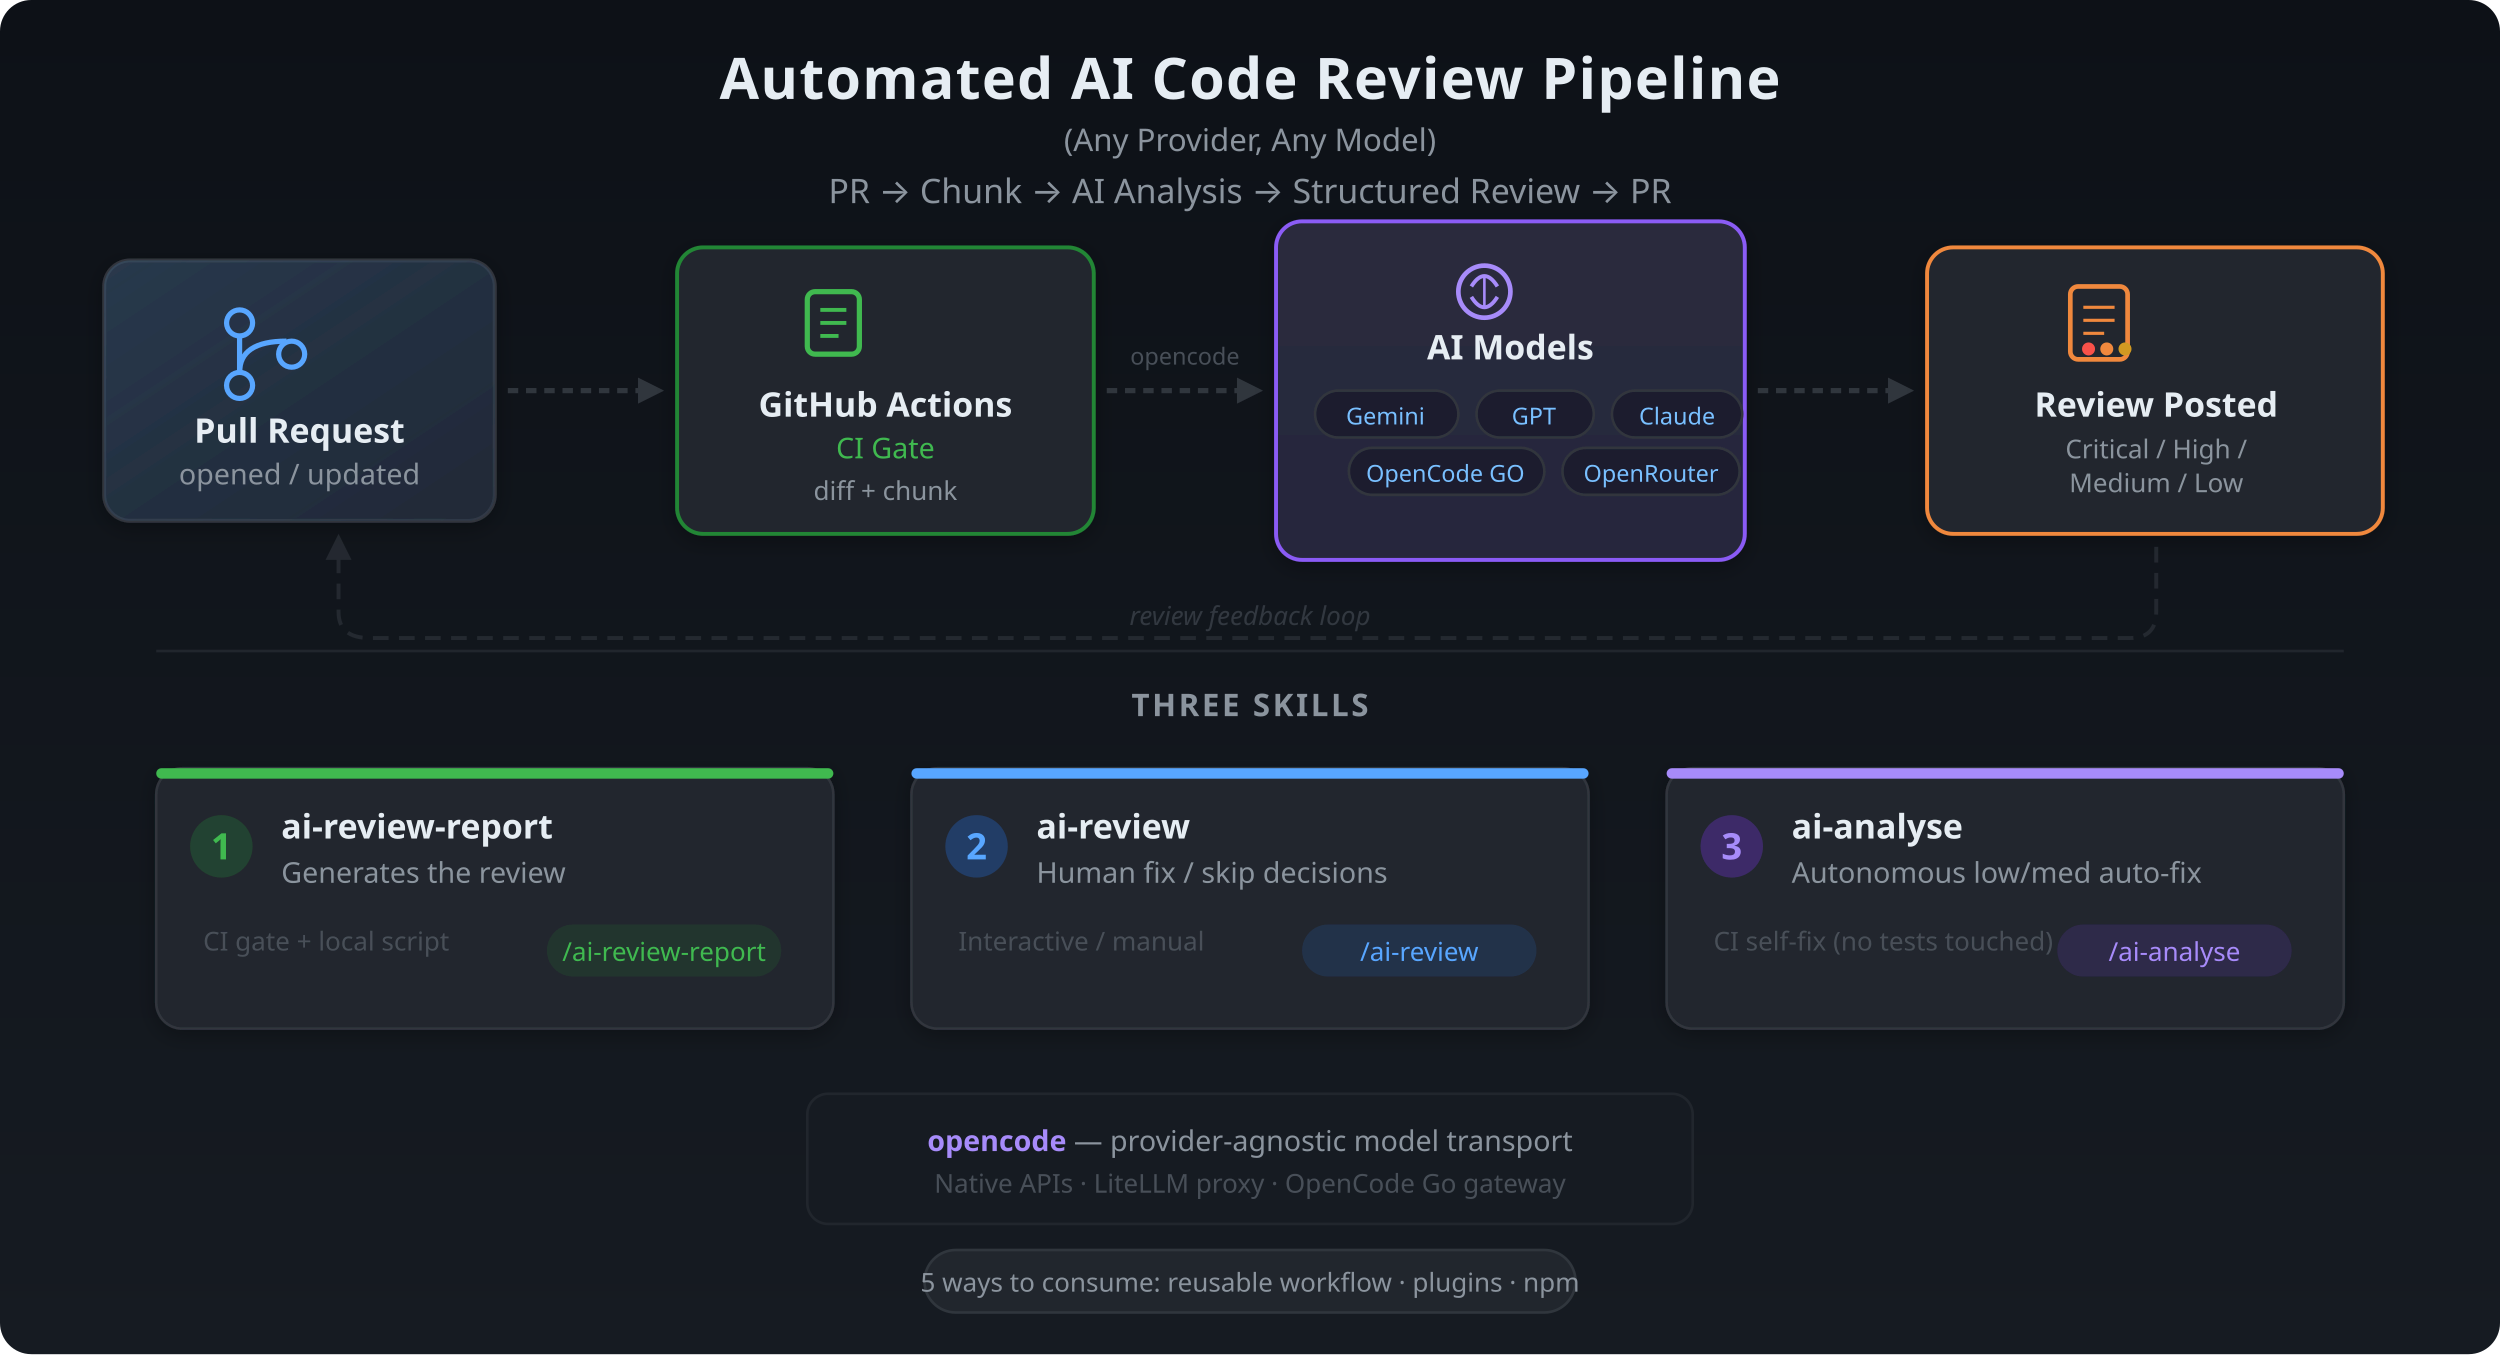
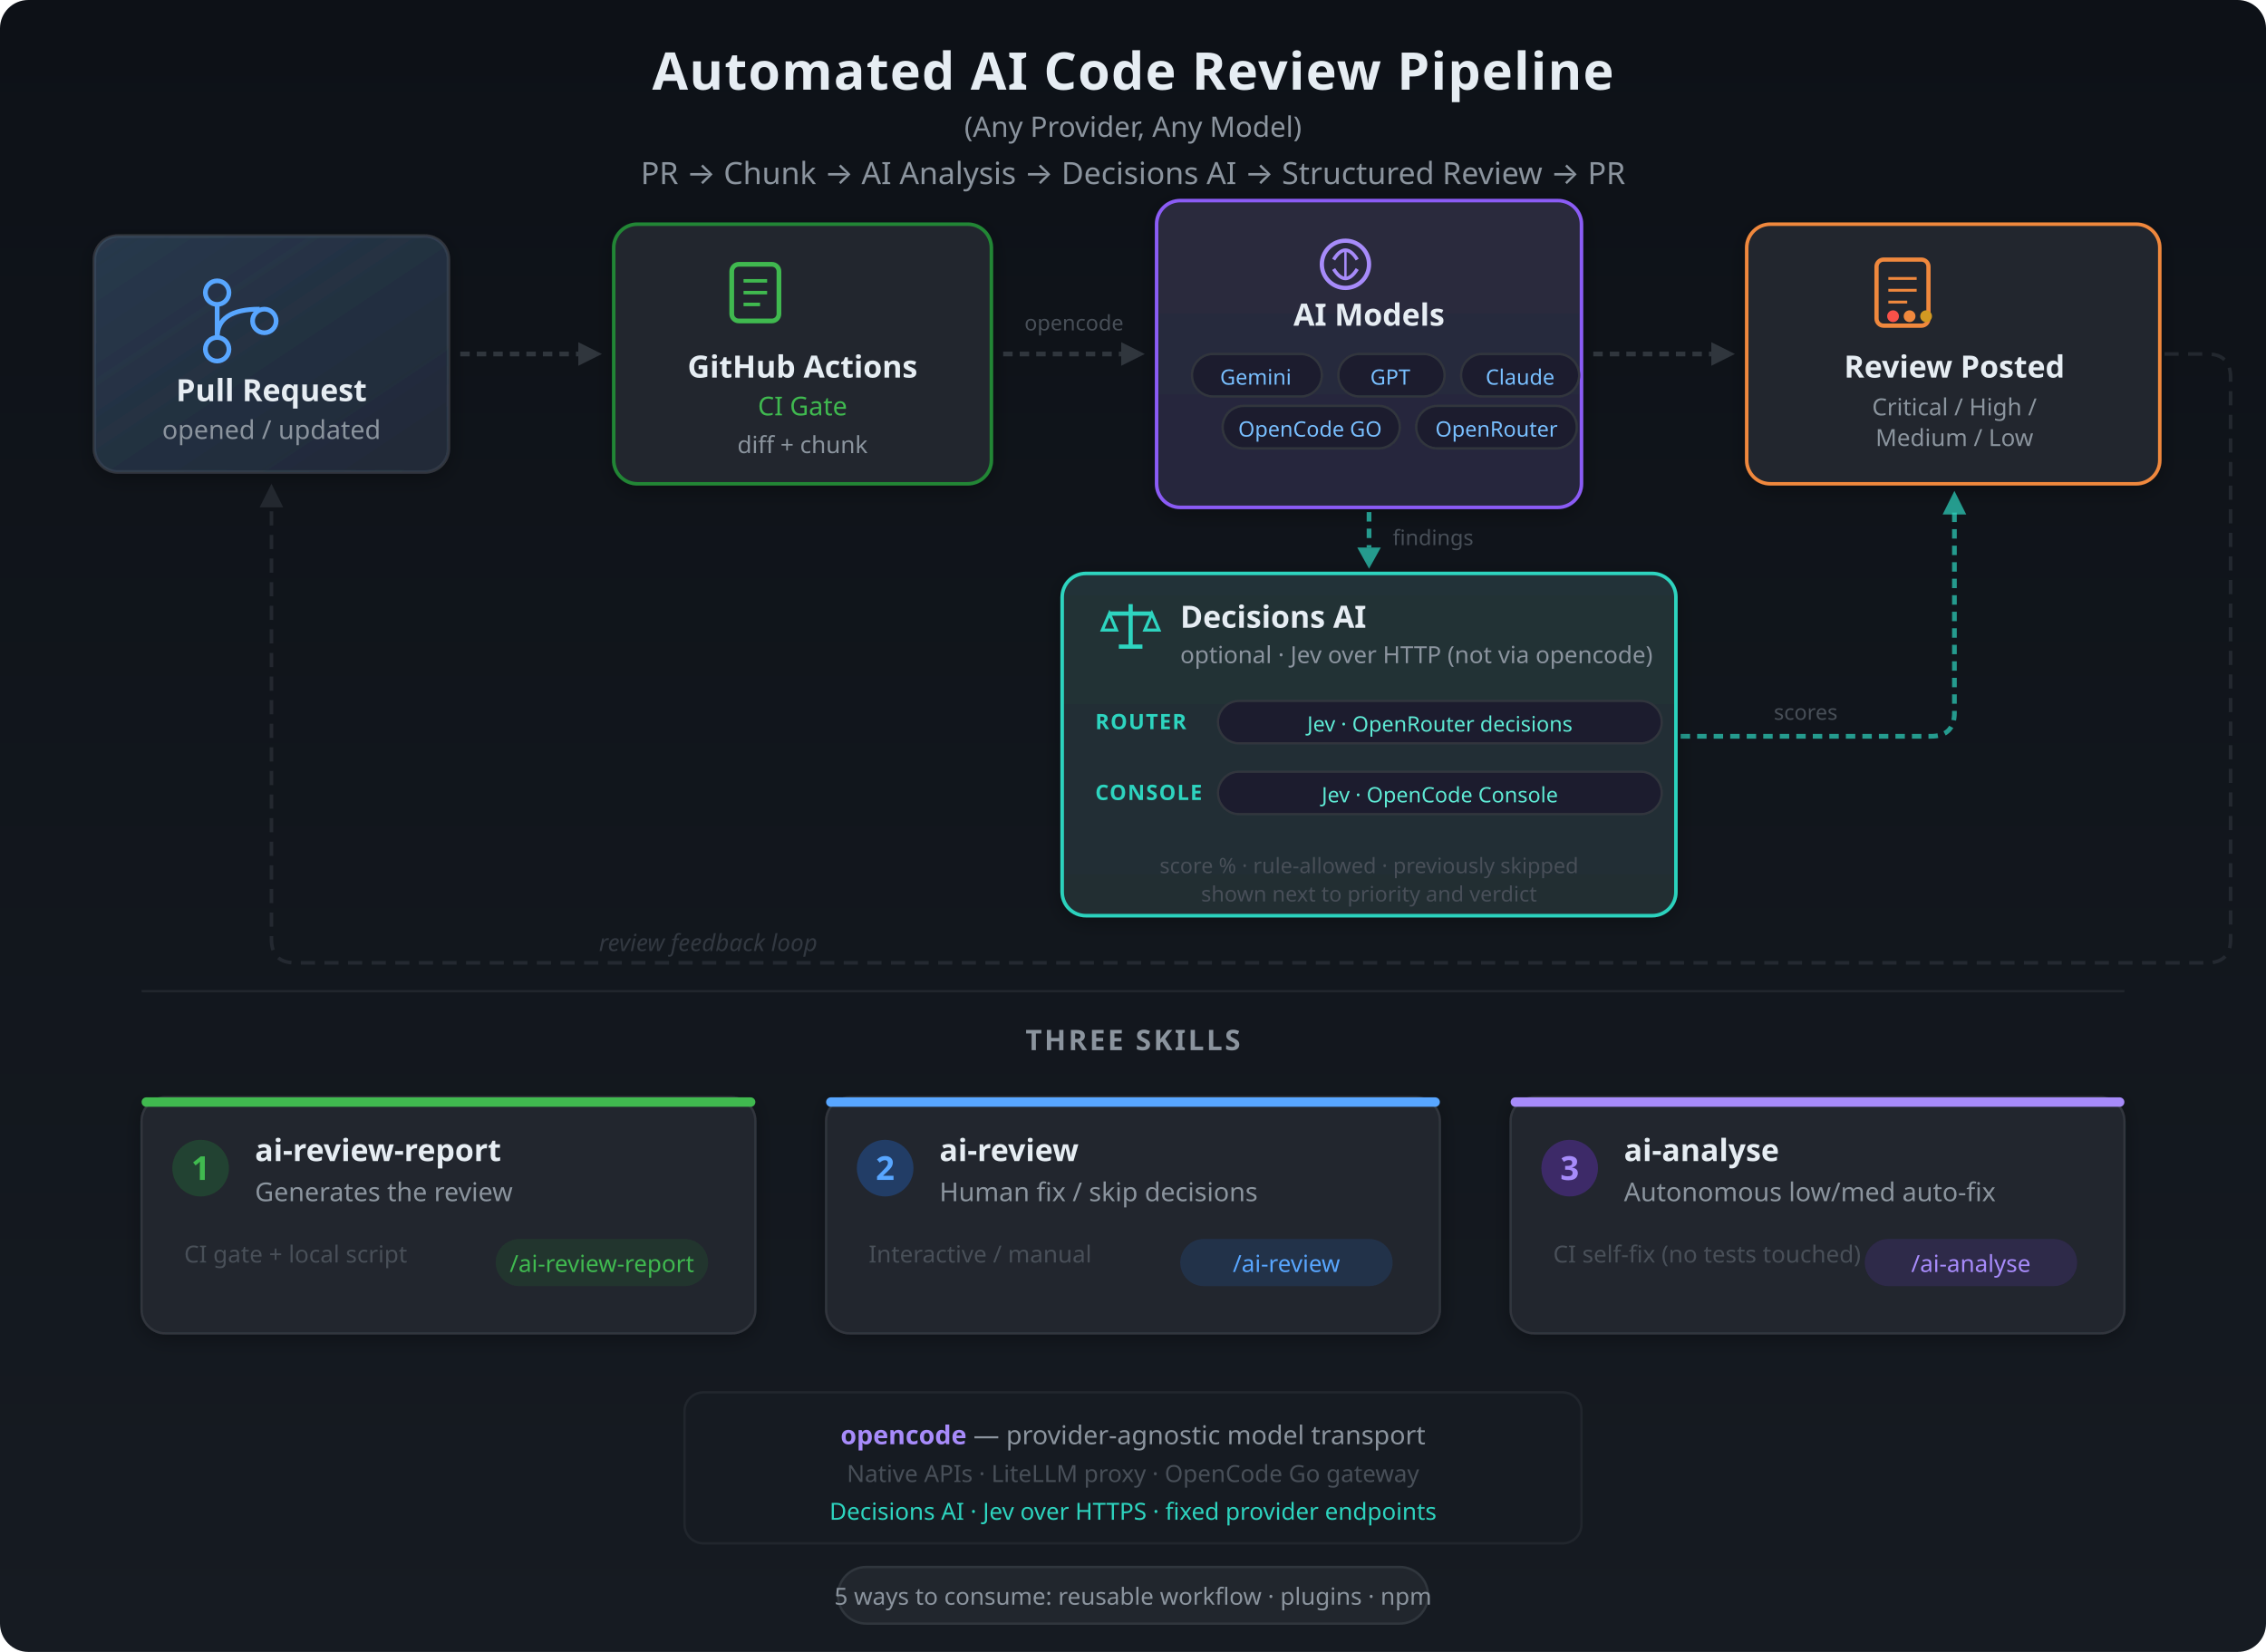
- <svg xmlns="http://www.w3.org/2000/svg" viewBox="0 0 960 520" font-family="'Segoe UI', system-ui, -apple-system, sans-serif">
+ <svg xmlns="http://www.w3.org/2000/svg" viewBox="0 0 960 700" font-family="'Segoe UI', system-ui, -apple-system, sans-serif">
  <defs>
    <linearGradient id="bg" x1="0" y1="0" x2="0" y2="1">
      <stop offset="0%" stop-color="#0d1117" />
      <stop offset="100%" stop-color="#161b22" />
    </linearGradient>
    <linearGradient id="glow-blue" x1="0" y1="0" x2="1" y2="1">
      <stop offset="0%" stop-color="#58a6ff" stop-opacity="0.15" />
      <stop offset="100%" stop-color="#1f6feb" stop-opacity="0.05" />
    </linearGradient>
    <linearGradient id="gate-grad" x1="0" y1="0" x2="0" y2="1">
      <stop offset="0%" stop-color="#238636" />
      <stop offset="100%" stop-color="#1a7f37" />
    </linearGradient>
    <linearGradient id="ai-grad" x1="0" y1="0" x2="0" y2="1">
      <stop offset="0%" stop-color="#8b5cf6" />
      <stop offset="100%" stop-color="#7c3aed" />
+     </linearGradient>
+     <linearGradient id="decisions-grad" x1="0" y1="0" x2="0" y2="1">
+       <stop offset="0%" stop-color="#2dd4bf" />
+       <stop offset="100%" stop-color="#0d9488" />
    </linearGradient>
    <linearGradient id="review-grad" x1="0" y1="0" x2="0" y2="1">
      <stop offset="0%" stop-color="#f0883e" />
      <stop offset="100%" stop-color="#d29922" />
    </linearGradient>
    <filter id="shadow" x="-5%" y="-5%" width="110%" height="120%">
      <feDropShadow dx="0" dy="2" stdDeviation="4" flood-color="#000" flood-opacity="0.3" />
    </filter>
    <filter id="glow">
      <feGaussianBlur stdDeviation="3" result="blur" />
      <feMerge>
        <feMergeNode in="blur" />
        <feMergeNode in="SourceGraphic" />
      </feMerge>
    </filter>
  </defs>
-   <rect width="960" height="520" fill="url(#bg)" rx="12" />
+   <rect width="960" height="700" fill="url(#bg)" rx="12" />
  <text x="480" y="38" text-anchor="middle" fill="#e6edf3" font-size="22" font-weight="700" letter-spacing="0.5">Automated AI Code Review Pipeline</text>
  <text x="480" y="58" text-anchor="middle" fill="#8b949e" font-size="12">(Any Provider, Any Model)</text>
-   <text x="480" y="78" text-anchor="middle" fill="#8b949e" font-size="13">PR  →  Chunk  →  AI Analysis  →  Structured Review  →  PR</text>
+   <text x="480" y="78" text-anchor="middle" fill="#8b949e" font-size="13">PR  →  Chunk  →  AI Analysis  →  Decisions AI  →  Structured Review  →  PR</text>
  <g filter="url(#shadow)">
    <rect x="40" y="100" width="150" height="100" rx="10" fill="#21262d" stroke="#30363d" stroke-width="1.5" />
    <rect x="40" y="100" width="150" height="100" rx="10" fill="url(#glow-blue)" />
    <g transform="translate(82, 118)">
      <circle cx="10" cy="6" r="5" fill="none" stroke="#58a6ff" stroke-width="2" />
      <circle cx="10" cy="30" r="5" fill="none" stroke="#58a6ff" stroke-width="2" />
      <circle cx="30" cy="18" r="5" fill="none" stroke="#58a6ff" stroke-width="2" />
      <line x1="10" y1="11" x2="10" y2="25" stroke="#58a6ff" stroke-width="2" />
      <path d="M28 13 Q10 13 10 25" fill="none" stroke="#58a6ff" stroke-width="2" />
    </g>
    <text x="115" y="170" text-anchor="middle" fill="#e6edf3" font-size="13" font-weight="600">Pull Request</text>
    <text x="115" y="186" text-anchor="middle" fill="#8b949e" font-size="11">opened / updated</text>
  </g>
  <g>
    <line x1="195" y1="150" x2="245" y2="150" stroke="#30363d" stroke-width="2" stroke-dasharray="4,3" />
    <polygon points="245,145 255,150 245,155" fill="#30363d" />
  </g>
  <g filter="url(#shadow)">
    <rect x="260" y="95" width="160" height="110" rx="10" fill="#21262d" stroke="#238636" stroke-width="1.5" />
    <g transform="translate(310, 112)">
      <rect x="0" y="0" width="20" height="24" rx="3" fill="none" stroke="#3fb950" stroke-width="2" />
      <line x1="5" y1="7" x2="15" y2="7" stroke="#3fb950" stroke-width="1.5" />
      <line x1="5" y1="12" x2="15" y2="12" stroke="#3fb950" stroke-width="1.5" />
      <line x1="5" y1="17" x2="12" y2="17" stroke="#3fb950" stroke-width="1.5" />
    </g>
    <text x="340" y="160" text-anchor="middle" fill="#e6edf3" font-size="13" font-weight="600">GitHub Actions</text>
    <text x="340" y="176" text-anchor="middle" fill="#3fb950" font-size="11" font-weight="500">CI Gate</text>
    <text x="340" y="192" text-anchor="middle" fill="#8b949e" font-size="10">diff + chunk</text>
  </g>
  <g>
    <line x1="425" y1="150" x2="475" y2="150" stroke="#30363d" stroke-width="2" stroke-dasharray="4,3" />
    <polygon points="475,145 485,150 475,155" fill="#30363d" />
    <text x="455" y="140" text-anchor="middle" fill="#484f58" font-size="9">opencode</text>
  </g>
  <g filter="url(#shadow)">
    <rect x="490" y="85" width="180" height="130" rx="10" fill="#21262d" stroke="#8b5cf6" stroke-width="1.5" />
    <rect x="490" y="85" width="180" height="130" rx="10" fill="url(#ai-grad)" opacity="0.08" />
    <g transform="translate(555, 100)">
      <circle cx="15" cy="12" r="10" fill="none" stroke="#a78bfa" stroke-width="1.8" />
      <path d="M10 10 Q15 2 20 10" fill="none" stroke="#a78bfa" stroke-width="1.5" />
      <path d="M10 14 Q15 22 20 14" fill="none" stroke="#a78bfa" stroke-width="1.5" />
      <line x1="15" y1="6" x2="15" y2="18" stroke="#a78bfa" stroke-width="1" />
    </g>
    <text x="580" y="138" text-anchor="middle" fill="#e6edf3" font-size="13" font-weight="600">AI Models</text>
    <g transform="translate(505, 150)">
      <rect x="0" y="0" width="55" height="18" rx="9" fill="#1a1a2e" stroke="#30363d" stroke-width="1" />
      <text x="27" y="13" text-anchor="middle" fill="#79c0ff" font-size="9">Gemini</text>
      <rect x="62" y="0" width="45" height="18" rx="9" fill="#1a1a2e" stroke="#30363d" stroke-width="1" />
      <text x="84" y="13" text-anchor="middle" fill="#79c0ff" font-size="9">GPT</text>
      <rect x="114" y="0" width="50" height="18" rx="9" fill="#1a1a2e" stroke="#30363d" stroke-width="1" />
      <text x="139" y="13" text-anchor="middle" fill="#79c0ff" font-size="9">Claude</text>
    </g>
    <g transform="translate(518, 172)">
      <rect x="0" y="0" width="75" height="18" rx="9" fill="#1a1a2e" stroke="#30363d" stroke-width="1" />
      <text x="37" y="13" text-anchor="middle" fill="#79c0ff" font-size="9">OpenCode GO</text>
      <rect x="82" y="0" width="68" height="18" rx="9" fill="#1a1a2e" stroke="#30363d" stroke-width="1" />
      <text x="116" y="13" text-anchor="middle" fill="#79c0ff" font-size="9">OpenRouter</text>
    </g>
  </g>
  <g>
    <line x1="675" y1="150" x2="725" y2="150" stroke="#30363d" stroke-width="2" stroke-dasharray="4,3" />
    <polygon points="725,145 735,150 725,155" fill="#30363d" />
  </g>
  <g filter="url(#shadow)">
    <rect x="740" y="95" width="175" height="110" rx="10" fill="#21262d" stroke="#f0883e" stroke-width="1.5" />
    <g transform="translate(795, 110)">
      <rect x="0" y="0" width="22" height="28" rx="3" fill="none" stroke="#f0883e" stroke-width="1.8" />
      <line x1="5" y1="8" x2="17" y2="8" stroke="#f0883e" stroke-width="1.2" />
      <line x1="5" y1="13" x2="17" y2="13" stroke="#f0883e" stroke-width="1.2" />
      <line x1="5" y1="18" x2="13" y2="18" stroke="#f0883e" stroke-width="1.2" />
      <circle cx="7" cy="24" r="2.5" fill="#f85149" />
      <circle cx="14" cy="24" r="2.5" fill="#f0883e" />
      <circle cx="21" cy="24" r="2.5" fill="#d29922" />
    </g>
    <text x="828" y="160" text-anchor="middle" fill="#e6edf3" font-size="13" font-weight="600">Review Posted</text>
    <text x="828" y="176" text-anchor="middle" fill="#8b949e" font-size="10">Critical / High /</text>
    <text x="828" y="189" text-anchor="middle" fill="#8b949e" font-size="10">Medium / Low</text>
  </g>
-   <line x1="60" y1="250" x2="900" y2="250" stroke="#21262d" stroke-width="1" />
-   <text x="480" y="275" text-anchor="middle" fill="#8b949e" font-size="12" font-weight="600" letter-spacing="1">THREE SKILLS</text>
-   <g filter="url(#shadow)">
-     <rect x="60" y="295" width="260" height="100" rx="10" fill="#21262d" stroke="#30363d" stroke-width="1" />
-     <rect x="60" y="295" width="260" height="4" rx="2" fill="#3fb950" />
-     <circle cx="85" cy="325" r="12" fill="#238636" opacity="0.3" />
-     <text x="85" y="330" text-anchor="middle" fill="#3fb950" font-size="14" font-weight="700">1</text>
-     <text x="108" y="322" fill="#e6edf3" font-size="13" font-weight="600">ai-review-report</text>
-     <text x="108" y="339" fill="#8b949e" font-size="11">Generates the review</text>
-     <text x="78" y="365" fill="#484f58" font-size="10">CI gate + local script</text>
-     <rect x="210" y="355" width="90" height="20" rx="10" fill="#238636" opacity="0.15" />
-     <text x="255" y="369" text-anchor="middle" fill="#3fb950" font-size="10" font-weight="500">/ai-review-report</text>
-   </g>
-   <g filter="url(#shadow)">
-     <rect x="350" y="295" width="260" height="100" rx="10" fill="#21262d" stroke="#30363d" stroke-width="1" />
-     <rect x="350" y="295" width="260" height="4" rx="2" fill="#58a6ff" />
-     <circle cx="375" cy="325" r="12" fill="#1f6feb" opacity="0.3" />
-     <text x="375" y="330" text-anchor="middle" fill="#58a6ff" font-size="14" font-weight="700">2</text>
-     <text x="398" y="322" fill="#e6edf3" font-size="13" font-weight="600">ai-review</text>
-     <text x="398" y="339" fill="#8b949e" font-size="11">Human fix / skip decisions</text>
-     <text x="368" y="365" fill="#484f58" font-size="10">Interactive / manual</text>
-     <rect x="500" y="355" width="90" height="20" rx="10" fill="#1f6feb" opacity="0.15" />
-     <text x="545" y="369" text-anchor="middle" fill="#58a6ff" font-size="10" font-weight="500">/ai-review</text>
-   </g>
-   <g filter="url(#shadow)">
-     <rect x="640" y="295" width="260" height="100" rx="10" fill="#21262d" stroke="#30363d" stroke-width="1" />
-     <rect x="640" y="295" width="260" height="4" rx="2" fill="#a78bfa" />
-     <circle cx="665" cy="325" r="12" fill="#7c3aed" opacity="0.3" />
-     <text x="665" y="330" text-anchor="middle" fill="#a78bfa" font-size="14" font-weight="700">3</text>
-     <text x="688" y="322" fill="#e6edf3" font-size="13" font-weight="600">ai-analyse</text>
-     <text x="688" y="339" fill="#8b949e" font-size="11">Autonomous low/med auto-fix</text>
-     <text x="658" y="365" fill="#484f58" font-size="10">CI self-fix (no tests touched)</text>
-     <rect x="790" y="355" width="90" height="20" rx="10" fill="#7c3aed" opacity="0.15" />
-     <text x="835" y="369" text-anchor="middle" fill="#a78bfa" font-size="10" font-weight="500">/ai-analyse</text>
+   <g>
+     <line x1="580" y1="217" x2="580" y2="232" stroke="#2dd4bf" stroke-width="2" stroke-dasharray="4,3" opacity="0.7" />
+     <polygon points="575,232 580,241 585,232" fill="#2dd4bf" opacity="0.7" />
+     <text x="590" y="231" fill="#484f58" font-size="9">findings</text>
+   </g>
+   <g>
+     <path d="M712 312 L818 312 Q828 312 828 302 L828 216" fill="none" stroke="#2dd4bf" stroke-width="2" stroke-dasharray="4,3" opacity="0.7" />
+     <polygon points="823,218 828,208 833,218" fill="#2dd4bf" opacity="0.7" />
+     <text x="765" y="305" text-anchor="middle" fill="#484f58" font-size="9">scores</text>
+   </g>
+   <g filter="url(#shadow)">
+     <rect x="450" y="243" width="260" height="145" rx="10" fill="#21262d" stroke="#2dd4bf" stroke-width="1.5" />
+     <rect x="450" y="243" width="260" height="145" rx="10" fill="url(#decisions-grad)" opacity="0.07" />
+     <g transform="translate(468, 254)">
+       <line x1="11" y1="2" x2="11" y2="20" stroke="#2dd4bf" stroke-width="1.8" />
+       <line x1="2" y1="6" x2="20" y2="6" stroke="#2dd4bf" stroke-width="1.8" />
+       <path d="M2 6 L-1 13 L5 13 Z" fill="none" stroke="#2dd4bf" stroke-width="1.3" />
+       <path d="M20 6 L17 13 L23 13 Z" fill="none" stroke="#2dd4bf" stroke-width="1.3" />
+       <line x1="6" y1="20" x2="16" y2="20" stroke="#2dd4bf" stroke-width="1.8" />
+     </g>
+     <text x="500" y="266" fill="#e6edf3" font-size="13" font-weight="600">Decisions AI</text>
+     <text x="500" y="281" fill="#8b949e" font-size="10">optional · Jev over HTTP (not via opencode)</text>
+     <text x="464" y="309" fill="#2dd4bf" font-size="9" font-weight="600" letter-spacing="0.5">ROUTER</text>
+     <rect x="516" y="297" width="188" height="18" rx="9" fill="#1a1a2e" stroke="#30363d" stroke-width="1" />
+     <text x="610" y="310" text-anchor="middle" fill="#5eead4" font-size="9">Jev · OpenRouter decisions</text>
+     <text x="464" y="339" fill="#2dd4bf" font-size="9" font-weight="600" letter-spacing="0.5">CONSOLE</text>
+     <rect x="516" y="327" width="188" height="18" rx="9" fill="#1a1a2e" stroke="#30363d" stroke-width="1" />
+     <text x="610" y="340" text-anchor="middle" fill="#5eead4" font-size="9">Jev · OpenCode Console</text>
+     <text x="580" y="370" text-anchor="middle" fill="#484f58" font-size="9">score % · rule-allowed · previously skipped</text>
+     <text x="580" y="382" text-anchor="middle" fill="#484f58" font-size="9">shown next to priority and verdict</text>
  </g>
  <g opacity="0.6">
-     <path d="M828 210 L828 235 Q828 245 818 245 L142 245 Q130 245 130 235 L130 210" fill="none" stroke="#30363d" stroke-width="1.5" stroke-dasharray="6,4" />
-     <polygon points="125,215 130,205 135,215" fill="#30363d" />
-     <text x="480" y="240" text-anchor="middle" fill="#484f58" font-size="10" font-style="italic">review feedback loop</text>
-   </g>
-   <g>
-     <rect x="310" y="420" width="340" height="50" rx="8" fill="#161b22" stroke="#21262d" stroke-width="1" />
-     <text x="480" y="442" text-anchor="middle" fill="#8b949e" font-size="11">
-       <tspan fill="#a78bfa" font-weight="600">opencode</tspan> — provider-agnostic model transport
+     <path d="M917 150 L935 150 Q945 150 945 160 L945 398 Q945 408 935 408 L125 408 Q115 408 115 398 L115 212" fill="none" stroke="#30363d" stroke-width="1.5" stroke-dasharray="6,4" />
+     <polygon points="110,215 115,205 120,215" fill="#30363d" />
+     <text x="300" y="403" text-anchor="middle" fill="#484f58" font-size="10" font-style="italic">review feedback loop</text>
+   </g>
+   <g transform="translate(0, 170)">
+     <line x1="60" y1="250" x2="900" y2="250" stroke="#21262d" stroke-width="1" />
+     <text x="480" y="275" text-anchor="middle" fill="#8b949e" font-size="12" font-weight="600" letter-spacing="1">THREE SKILLS</text>
+     <g filter="url(#shadow)">
+       <rect x="60" y="295" width="260" height="100" rx="10" fill="#21262d" stroke="#30363d" stroke-width="1" />
+       <rect x="60" y="295" width="260" height="4" rx="2" fill="#3fb950" />
+       <circle cx="85" cy="325" r="12" fill="#238636" opacity="0.3" />
+       <text x="85" y="330" text-anchor="middle" fill="#3fb950" font-size="14" font-weight="700">1</text>
+       <text x="108" y="322" fill="#e6edf3" font-size="13" font-weight="600">ai-review-report</text>
+       <text x="108" y="339" fill="#8b949e" font-size="11">Generates the review</text>
+       <text x="78" y="365" fill="#484f58" font-size="10">CI gate + local script</text>
+       <rect x="210" y="355" width="90" height="20" rx="10" fill="#238636" opacity="0.15" />
+       <text x="255" y="369" text-anchor="middle" fill="#3fb950" font-size="10" font-weight="500">/ai-review-report</text>
+     </g>
+     <g filter="url(#shadow)">
+       <rect x="350" y="295" width="260" height="100" rx="10" fill="#21262d" stroke="#30363d" stroke-width="1" />
+       <rect x="350" y="295" width="260" height="4" rx="2" fill="#58a6ff" />
+       <circle cx="375" cy="325" r="12" fill="#1f6feb" opacity="0.3" />
+       <text x="375" y="330" text-anchor="middle" fill="#58a6ff" font-size="14" font-weight="700">2</text>
+       <text x="398" y="322" fill="#e6edf3" font-size="13" font-weight="600">ai-review</text>
+       <text x="398" y="339" fill="#8b949e" font-size="11">Human fix / skip decisions</text>
+       <text x="368" y="365" fill="#484f58" font-size="10">Interactive / manual</text>
+       <rect x="500" y="355" width="90" height="20" rx="10" fill="#1f6feb" opacity="0.15" />
+       <text x="545" y="369" text-anchor="middle" fill="#58a6ff" font-size="10" font-weight="500">/ai-review</text>
+     </g>
+     <g filter="url(#shadow)">
+       <rect x="640" y="295" width="260" height="100" rx="10" fill="#21262d" stroke="#30363d" stroke-width="1" />
+       <rect x="640" y="295" width="260" height="4" rx="2" fill="#a78bfa" />
+       <circle cx="665" cy="325" r="12" fill="#7c3aed" opacity="0.3" />
+       <text x="665" y="330" text-anchor="middle" fill="#a78bfa" font-size="14" font-weight="700">3</text>
+       <text x="688" y="322" fill="#e6edf3" font-size="13" font-weight="600">ai-analyse</text>
+       <text x="688" y="339" fill="#8b949e" font-size="11">Autonomous low/med auto-fix</text>
+       <text x="658" y="365" fill="#484f58" font-size="10">CI self-fix (no tests touched)</text>
+       <rect x="790" y="355" width="90" height="20" rx="10" fill="#7c3aed" opacity="0.15" />
+       <text x="835" y="369" text-anchor="middle" fill="#a78bfa" font-size="10" font-weight="500">/ai-analyse</text>
+     </g>
+     <g>
+       <rect x="290" y="420" width="380" height="64" rx="8" fill="#161b22" stroke="#21262d" stroke-width="1" />
+       <text x="480" y="442" text-anchor="middle" fill="#8b949e" font-size="11">
+         <tspan fill="#a78bfa" font-weight="600">opencode</tspan> — provider-agnostic model transport
    </text>
-     <text x="480" y="458" text-anchor="middle" fill="#484f58" font-size="10">Native APIs  ·  LiteLLM proxy  ·  OpenCode Go gateway</text>
-   </g>
-   <g transform="translate(355, 480)">
-     <rect x="0" y="0" width="250" height="24" rx="12" fill="#21262d" stroke="#30363d" stroke-width="1" />
-     <text x="125" y="16" text-anchor="middle" fill="#8b949e" font-size="10">5 ways to consume: reusable workflow · plugins · npm</text>
+       <text x="480" y="458" text-anchor="middle" fill="#484f58" font-size="10">Native APIs  ·  LiteLLM proxy  ·  OpenCode Go gateway</text>
+       <text x="480" y="474" text-anchor="middle" fill="#2dd4bf" font-size="10">Decisions AI  ·  Jev over HTTPS  ·  fixed provider endpoints</text>
+     </g>
+     <g transform="translate(355, 494)">
+       <rect x="0" y="0" width="250" height="24" rx="12" fill="#21262d" stroke="#30363d" stroke-width="1" />
+       <text x="125" y="16" text-anchor="middle" fill="#8b949e" font-size="10">5 ways to consume: reusable workflow · plugins · npm</text>
+     </g>
  </g>
</svg>
